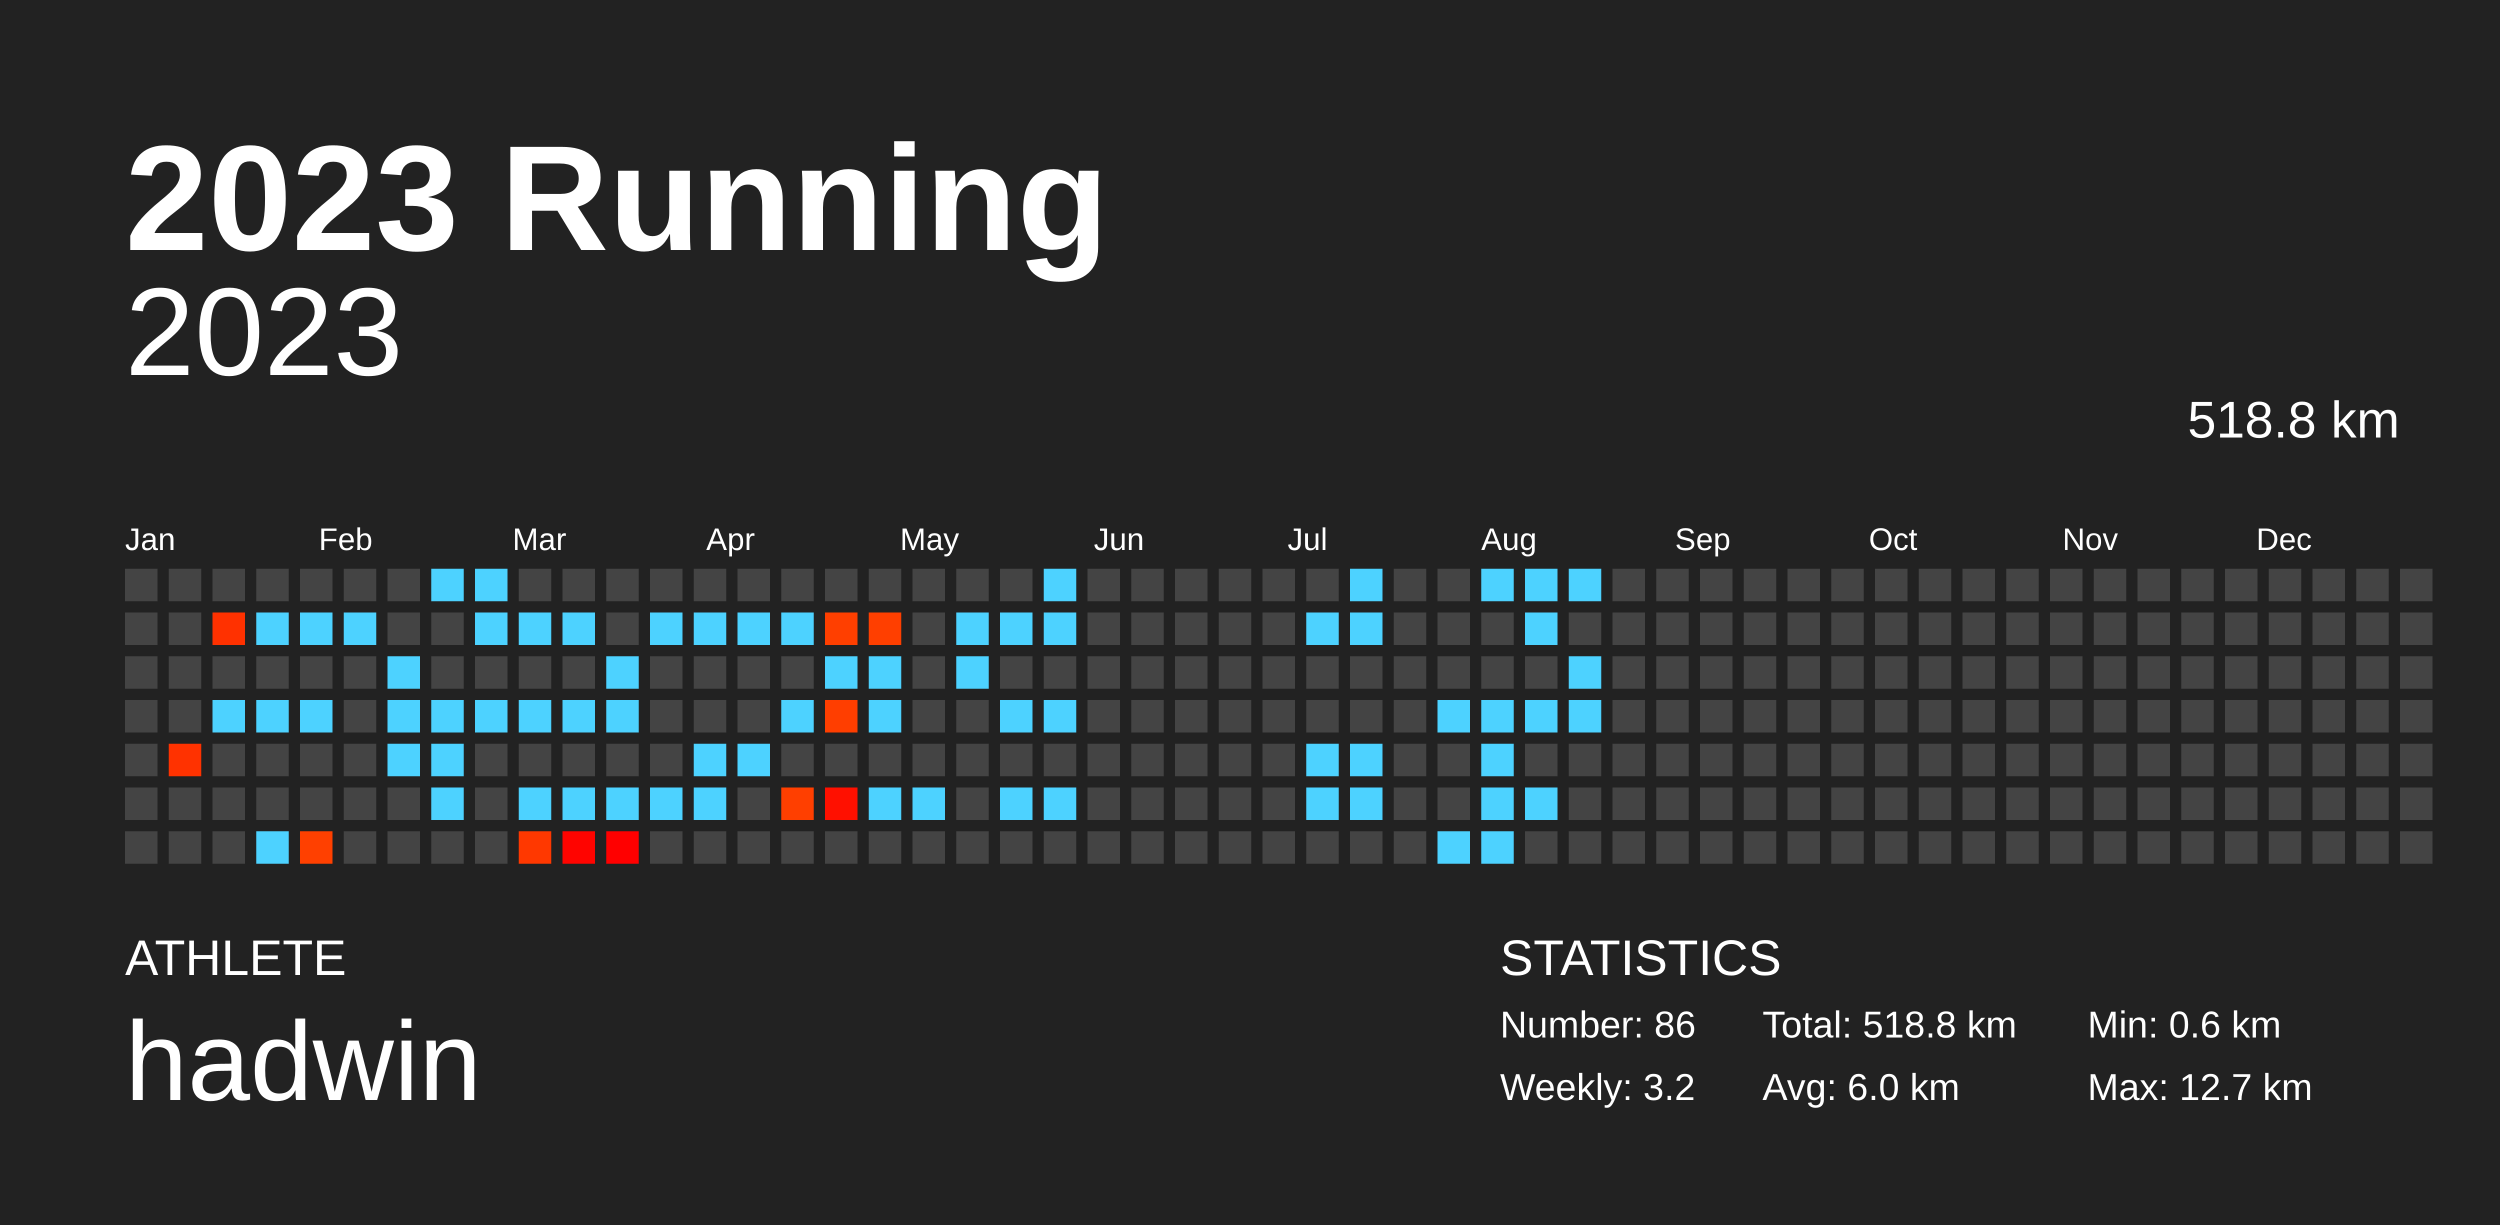
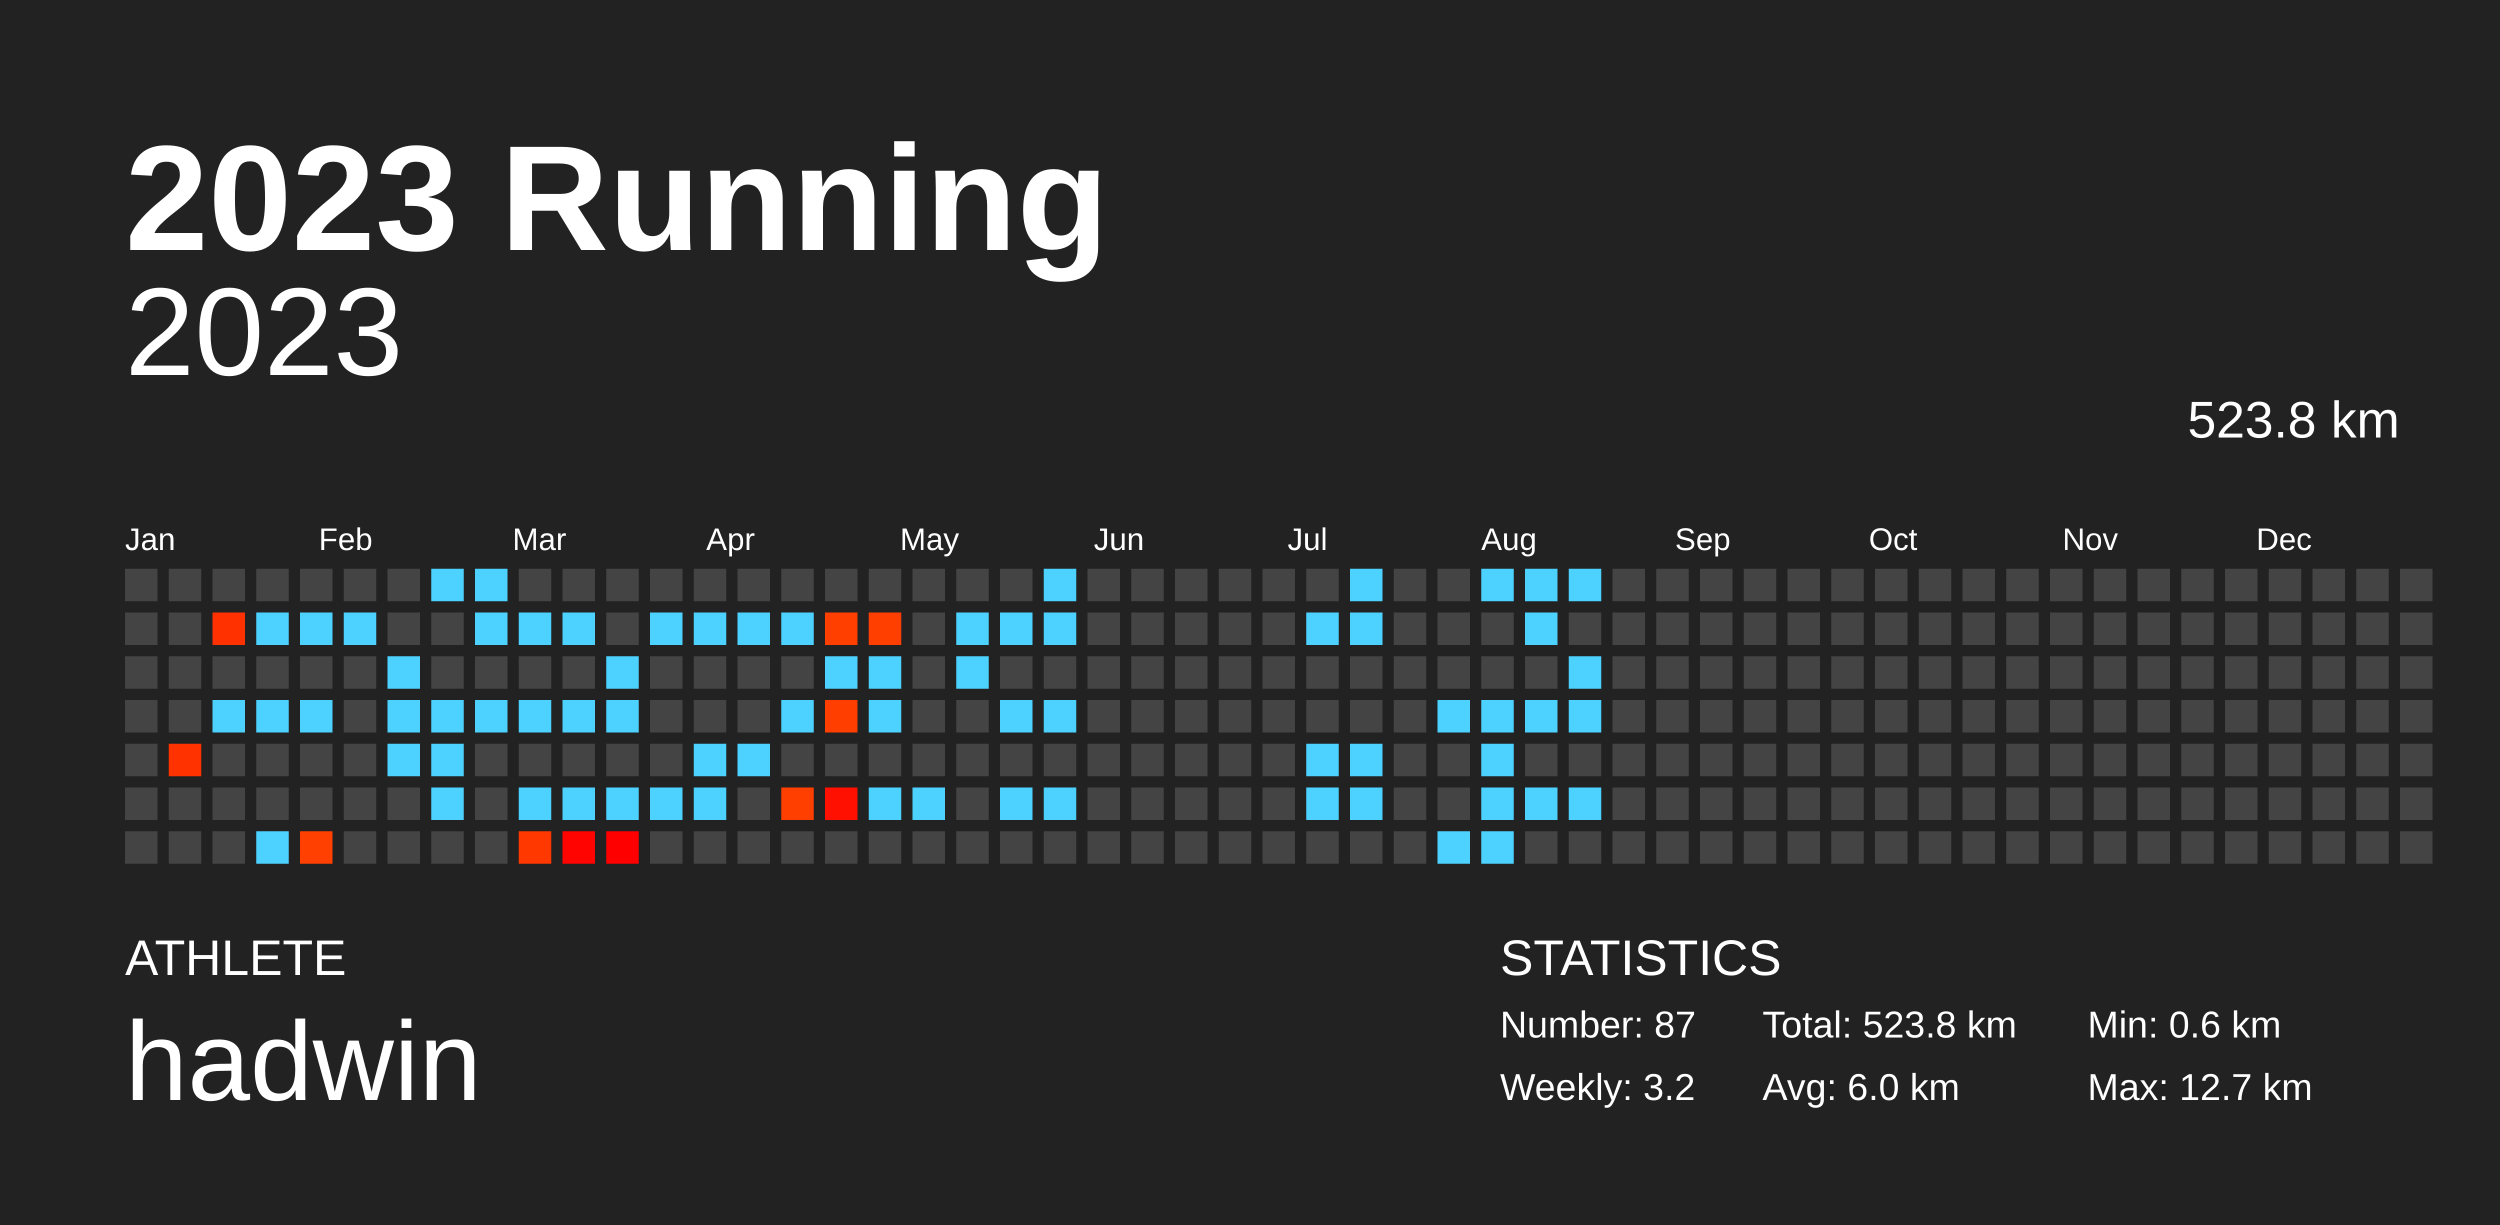
<svg xmlns="http://www.w3.org/2000/svg" baseProfile="full" height="98mm" version="1.1" viewBox="0,0,200,98" width="200mm">
  <defs />
  <rect fill="#222222" height="98" width="200" x="0" y="0" />
  <text fill="#FFFFFF" style="font-size:12px; font-family:Arial; font-weight:bold;" x="10" y="20">2023 Running</text>
  <text fill="#FFFFFF" style="font-size:4px; font-family:Arial" x="10" y="78">ATHLETE</text>
  <text fill="#FFFFFF" style="font-size:9px; font-family:Arial" x="10" y="88">hadwin</text>
  <text fill="#FFFFFF" style="font-size:4px; font-family:Arial" x="120" y="78">STATISTICS</text>
-   <text fill="#FFFFFF" style="font-size:3px; font-family:Arial" x="120" y="83">Number: 86</text>
+   <text fill="#FFFFFF" style="font-size:3px; font-family:Arial" x="120" y="83">Number: 87</text>
  <text fill="#FFFFFF" style="font-size:3px; font-family:Arial" x="120" y="88">Weekly: 3.2</text>
-   <text fill="#FFFFFF" style="font-size:3px; font-family:Arial" x="141" y="83">Total: 518.8 km</text>
+   <text fill="#FFFFFF" style="font-size:3px; font-family:Arial" x="141" y="83">Total: 523.8 km</text>
  <text fill="#FFFFFF" style="font-size:3px; font-family:Arial" x="141" y="88">Avg: 6.0 km</text>
  <text fill="#FFFFFF" style="font-size:3px; font-family:Arial" x="167" y="83">Min: 0.6 km</text>
  <text fill="#FFFFFF" style="font-size:3px; font-family:Arial" x="167" y="88">Max: 12.7 km</text>
  <text alignment-baseline="hanging" fill="#FFFFFF" style="font-size:10.0px; font-family:Arial;" x="10" y="30">2023</text>
-   <text alignment-baseline="hanging" fill="#FFFFFF" style="font-size:4.125px; font-family:Arial;" x="175" y="35">518.8 km</text>
+   <text alignment-baseline="hanging" fill="#FFFFFF" style="font-size:4.125px; font-family:Arial;" x="175" y="35">523.8 km</text>
  <text fill="#FFFFFF" style="font-size:2.5px; font-family:Arial" x="10.0" y="44">Jan</text>
  <text fill="#FFFFFF" style="font-size:2.5px; font-family:Arial" x="25.5" y="44">Feb</text>
  <text fill="#FFFFFF" style="font-size:2.5px; font-family:Arial" x="41.0" y="44">Mar</text>
  <text fill="#FFFFFF" style="font-size:2.5px; font-family:Arial" x="56.5" y="44">Apr</text>
  <text fill="#FFFFFF" style="font-size:2.5px; font-family:Arial" x="72.0" y="44">May</text>
  <text fill="#FFFFFF" style="font-size:2.5px; font-family:Arial" x="87.5" y="44">Jun</text>
  <text fill="#FFFFFF" style="font-size:2.5px; font-family:Arial" x="103.0" y="44">Jul</text>
  <text fill="#FFFFFF" style="font-size:2.5px; font-family:Arial" x="118.5" y="44">Aug</text>
  <text fill="#FFFFFF" style="font-size:2.5px; font-family:Arial" x="134.0" y="44">Sep</text>
  <text fill="#FFFFFF" style="font-size:2.5px; font-family:Arial" x="149.5" y="44">Oct</text>
  <text fill="#FFFFFF" style="font-size:2.5px; font-family:Arial" x="165.0" y="44">Nov</text>
  <text fill="#FFFFFF" style="font-size:2.5px; font-family:Arial" x="180.5" y="44">Dec</text>
  <rect fill="#444444" height="2.6" width="2.6" x="10.0" y="45.5" />
  <rect fill="#444444" height="2.6" width="2.6" x="10.0" y="49.0" />
  <rect fill="#444444" height="2.6" width="2.6" x="10.0" y="52.5" />
  <rect fill="#444444" height="2.6" width="2.6" x="10.0" y="56.0" />
  <rect fill="#444444" height="2.6" width="2.6" x="10.0" y="59.5" />
  <rect fill="#444444" height="2.6" width="2.6" x="10.0" y="63.0" />
  <rect fill="#444444" height="2.6" width="2.6" x="10.0" y="66.5" />
  <rect fill="#444444" height="2.6" width="2.6" x="13.5" y="45.5" />
  <rect fill="#444444" height="2.6" width="2.6" x="13.5" y="49.0" />
  <rect fill="#444444" height="2.6" width="2.6" x="13.5" y="52.5" />
  <rect fill="#444444" height="2.6" width="2.6" x="13.5" y="56.0" />
  <rect fill="#ff3200" height="2.6" width="2.6" x="13.5" y="59.5" />
  <rect fill="#444444" height="2.6" width="2.6" x="13.5" y="63.0" />
  <rect fill="#444444" height="2.6" width="2.6" x="13.5" y="66.5" />
  <rect fill="#444444" height="2.6" width="2.6" x="17.0" y="45.5" />
  <rect fill="#ff3100" height="2.6" width="2.6" x="17.0" y="49.0" />
  <rect fill="#444444" height="2.6" width="2.6" x="17.0" y="52.5" />
  <rect fill="#4dd2ff" height="2.6" width="2.6" x="17.0" y="56.0" />
  <rect fill="#444444" height="2.6" width="2.6" x="17.0" y="59.5" />
  <rect fill="#444444" height="2.6" width="2.6" x="17.0" y="63.0" />
  <rect fill="#444444" height="2.6" width="2.6" x="17.0" y="66.5" />
  <rect fill="#444444" height="2.6" width="2.6" x="20.5" y="45.5" />
  <rect fill="#4dd2ff" height="2.6" width="2.6" x="20.5" y="49.0" />
  <rect fill="#444444" height="2.6" width="2.6" x="20.5" y="52.5" />
  <rect fill="#4dd2ff" height="2.6" width="2.6" x="20.5" y="56.0" />
  <rect fill="#444444" height="2.6" width="2.6" x="20.5" y="59.5" />
  <rect fill="#444444" height="2.6" width="2.6" x="20.5" y="63.0" />
  <rect fill="#4dd2ff" height="2.6" width="2.6" x="20.5" y="66.5" />
  <rect fill="#444444" height="2.6" width="2.6" x="24.0" y="45.5" />
  <rect fill="#4dd2ff" height="2.6" width="2.6" x="24.0" y="49.0" />
  <rect fill="#444444" height="2.6" width="2.6" x="24.0" y="52.5" />
  <rect fill="#4dd2ff" height="2.6" width="2.6" x="24.0" y="56.0" />
  <rect fill="#444444" height="2.6" width="2.6" x="24.0" y="59.5" />
  <rect fill="#444444" height="2.6" width="2.6" x="24.0" y="63.0" />
  <rect fill="#ff4000" height="2.6" width="2.6" x="24.0" y="66.5" />
  <rect fill="#444444" height="2.6" width="2.6" x="27.5" y="45.5" />
  <rect fill="#4dd2ff" height="2.6" width="2.6" x="27.5" y="49.0" />
  <rect fill="#444444" height="2.6" width="2.6" x="27.5" y="52.5" />
  <rect fill="#444444" height="2.6" width="2.6" x="27.5" y="56.0" />
  <rect fill="#444444" height="2.6" width="2.6" x="27.5" y="59.5" />
  <rect fill="#444444" height="2.6" width="2.6" x="27.5" y="63.0" />
  <rect fill="#444444" height="2.6" width="2.6" x="27.5" y="66.5" />
  <rect fill="#444444" height="2.6" width="2.6" x="31.0" y="45.5" />
  <rect fill="#444444" height="2.6" width="2.6" x="31.0" y="49.0" />
  <rect fill="#4dd2ff" height="2.6" width="2.6" x="31.0" y="52.5" />
  <rect fill="#4dd2ff" height="2.6" width="2.6" x="31.0" y="56.0" />
  <rect fill="#4dd2ff" height="2.6" width="2.6" x="31.0" y="59.5" />
  <rect fill="#444444" height="2.6" width="2.6" x="31.0" y="63.0" />
  <rect fill="#444444" height="2.6" width="2.6" x="31.0" y="66.5" />
  <rect fill="#4dd2ff" height="2.6" width="2.6" x="34.5" y="45.5" />
  <rect fill="#444444" height="2.6" width="2.6" x="34.5" y="49.0" />
  <rect fill="#444444" height="2.6" width="2.6" x="34.5" y="52.5" />
  <rect fill="#4dd2ff" height="2.6" width="2.6" x="34.5" y="56.0" />
  <rect fill="#4dd2ff" height="2.6" width="2.6" x="34.5" y="59.5" />
  <rect fill="#4dd2ff" height="2.6" width="2.6" x="34.5" y="63.0" />
  <rect fill="#444444" height="2.6" width="2.6" x="34.5" y="66.5" />
  <rect fill="#4dd2ff" height="2.6" width="2.6" x="38.0" y="45.5" />
  <rect fill="#4dd2ff" height="2.6" width="2.6" x="38.0" y="49.0" />
  <rect fill="#444444" height="2.6" width="2.6" x="38.0" y="52.5" />
  <rect fill="#4dd2ff" height="2.6" width="2.6" x="38.0" y="56.0" />
  <rect fill="#444444" height="2.6" width="2.6" x="38.0" y="59.5" />
  <rect fill="#444444" height="2.6" width="2.6" x="38.0" y="63.0" />
  <rect fill="#444444" height="2.6" width="2.6" x="38.0" y="66.5" />
  <rect fill="#444444" height="2.6" width="2.6" x="41.5" y="45.5" />
  <rect fill="#4dd2ff" height="2.6" width="2.6" x="41.5" y="49.0" />
  <rect fill="#444444" height="2.6" width="2.6" x="41.5" y="52.5" />
  <rect fill="#4dd2ff" height="2.6" width="2.6" x="41.5" y="56.0" />
  <rect fill="#444444" height="2.6" width="2.6" x="41.5" y="59.5" />
  <rect fill="#4dd2ff" height="2.6" width="2.6" x="41.5" y="63.0" />
  <rect fill="#ff3800" height="2.6" width="2.6" x="41.5" y="66.5" />
  <rect fill="#444444" height="2.6" width="2.6" x="45.0" y="45.5" />
  <rect fill="#4dd2ff" height="2.6" width="2.6" x="45.0" y="49.0" />
  <rect fill="#444444" height="2.6" width="2.6" x="45.0" y="52.5" />
  <rect fill="#4dd2ff" height="2.6" width="2.6" x="45.0" y="56.0" />
  <rect fill="#444444" height="2.6" width="2.6" x="45.0" y="59.5" />
  <rect fill="#4dd2ff" height="2.6" width="2.6" x="45.0" y="63.0" />
  <rect fill="#ff0400" height="2.6" width="2.6" x="45.0" y="66.5" />
  <rect fill="#444444" height="2.6" width="2.6" x="48.5" y="45.5" />
  <rect fill="#444444" height="2.6" width="2.6" x="48.5" y="49.0" />
  <rect fill="#4dd2ff" height="2.6" width="2.6" x="48.5" y="52.5" />
  <rect fill="#4dd2ff" height="2.6" width="2.6" x="48.5" y="56.0" />
  <rect fill="#444444" height="2.6" width="2.6" x="48.5" y="59.5" />
  <rect fill="#4dd2ff" height="2.6" width="2.6" x="48.5" y="63.0" />
  <rect fill="#ff0000" height="2.6" width="2.6" x="48.5" y="66.5" />
  <rect fill="#444444" height="2.6" width="2.6" x="52.0" y="45.5" />
  <rect fill="#4dd2ff" height="2.6" width="2.6" x="52.0" y="49.0" />
  <rect fill="#444444" height="2.6" width="2.6" x="52.0" y="52.5" />
  <rect fill="#444444" height="2.6" width="2.6" x="52.0" y="56.0" />
  <rect fill="#444444" height="2.6" width="2.6" x="52.0" y="59.5" />
  <rect fill="#4dd2ff" height="2.6" width="2.6" x="52.0" y="63.0" />
  <rect fill="#444444" height="2.6" width="2.6" x="52.0" y="66.5" />
  <rect fill="#444444" height="2.6" width="2.6" x="55.5" y="45.5" />
  <rect fill="#4dd2ff" height="2.6" width="2.6" x="55.5" y="49.0" />
  <rect fill="#444444" height="2.6" width="2.6" x="55.5" y="52.5" />
  <rect fill="#444444" height="2.6" width="2.6" x="55.5" y="56.0" />
  <rect fill="#4dd2ff" height="2.6" width="2.6" x="55.5" y="59.5" />
  <rect fill="#4dd2ff" height="2.6" width="2.6" x="55.5" y="63.0" />
  <rect fill="#444444" height="2.6" width="2.6" x="55.5" y="66.5" />
  <rect fill="#444444" height="2.6" width="2.6" x="59.0" y="45.5" />
  <rect fill="#4dd2ff" height="2.6" width="2.6" x="59.0" y="49.0" />
  <rect fill="#444444" height="2.6" width="2.6" x="59.0" y="52.5" />
  <rect fill="#444444" height="2.6" width="2.6" x="59.0" y="56.0" />
  <rect fill="#4dd2ff" height="2.6" width="2.6" x="59.0" y="59.5" />
  <rect fill="#444444" height="2.6" width="2.6" x="59.0" y="63.0" />
  <rect fill="#444444" height="2.6" width="2.6" x="59.0" y="66.5" />
  <rect fill="#444444" height="2.6" width="2.6" x="62.5" y="45.5" />
  <rect fill="#4dd2ff" height="2.6" width="2.6" x="62.5" y="49.0" />
  <rect fill="#444444" height="2.6" width="2.6" x="62.5" y="52.5" />
  <rect fill="#4dd2ff" height="2.6" width="2.6" x="62.5" y="56.0" />
  <rect fill="#444444" height="2.6" width="2.6" x="62.5" y="59.5" />
  <rect fill="#ff3f00" height="2.6" width="2.6" x="62.5" y="63.0" />
  <rect fill="#444444" height="2.6" width="2.6" x="62.5" y="66.5" />
  <rect fill="#444444" height="2.6" width="2.6" x="66.0" y="45.5" />
  <rect fill="#ff3f00" height="2.6" width="2.6" x="66.0" y="49.0" />
  <rect fill="#4dd2ff" height="2.6" width="2.6" x="66.0" y="52.5" />
  <rect fill="#ff3e00" height="2.6" width="2.6" x="66.0" y="56.0" />
  <rect fill="#444444" height="2.6" width="2.6" x="66.0" y="59.5" />
  <rect fill="#ff1000" height="2.6" width="2.6" x="66.0" y="63.0" />
  <rect fill="#444444" height="2.6" width="2.6" x="66.0" y="66.5" />
  <rect fill="#444444" height="2.6" width="2.6" x="69.5" y="45.5" />
  <rect fill="#ff3f00" height="2.6" width="2.6" x="69.5" y="49.0" />
  <rect fill="#4dd2ff" height="2.6" width="2.6" x="69.5" y="52.5" />
  <rect fill="#4dd2ff" height="2.6" width="2.6" x="69.5" y="56.0" />
  <rect fill="#444444" height="2.6" width="2.6" x="69.5" y="59.5" />
  <rect fill="#4dd2ff" height="2.6" width="2.6" x="69.5" y="63.0" />
  <rect fill="#444444" height="2.6" width="2.6" x="69.5" y="66.5" />
  <rect fill="#444444" height="2.6" width="2.6" x="73.0" y="45.5" />
  <rect fill="#444444" height="2.6" width="2.6" x="73.0" y="49.0" />
  <rect fill="#444444" height="2.6" width="2.6" x="73.0" y="52.5" />
  <rect fill="#444444" height="2.6" width="2.6" x="73.0" y="56.0" />
  <rect fill="#444444" height="2.6" width="2.6" x="73.0" y="59.5" />
  <rect fill="#4dd2ff" height="2.6" width="2.6" x="73.0" y="63.0" />
  <rect fill="#444444" height="2.6" width="2.6" x="73.0" y="66.5" />
  <rect fill="#444444" height="2.6" width="2.6" x="76.5" y="45.5" />
  <rect fill="#4dd2ff" height="2.6" width="2.6" x="76.5" y="49.0" />
  <rect fill="#4dd2ff" height="2.6" width="2.6" x="76.5" y="52.5" />
  <rect fill="#444444" height="2.6" width="2.6" x="76.5" y="56.0" />
  <rect fill="#444444" height="2.6" width="2.6" x="76.5" y="59.5" />
  <rect fill="#444444" height="2.6" width="2.6" x="76.5" y="63.0" />
  <rect fill="#444444" height="2.6" width="2.6" x="76.5" y="66.5" />
  <rect fill="#444444" height="2.6" width="2.6" x="80.0" y="45.5" />
  <rect fill="#4dd2ff" height="2.6" width="2.6" x="80.0" y="49.0" />
  <rect fill="#444444" height="2.6" width="2.6" x="80.0" y="52.5" />
  <rect fill="#4dd2ff" height="2.6" width="2.6" x="80.0" y="56.0" />
  <rect fill="#444444" height="2.6" width="2.6" x="80.0" y="59.5" />
  <rect fill="#4dd2ff" height="2.6" width="2.6" x="80.0" y="63.0" />
  <rect fill="#444444" height="2.6" width="2.6" x="80.0" y="66.5" />
  <rect fill="#4dd2ff" height="2.6" width="2.6" x="83.5" y="45.5" />
  <rect fill="#4dd2ff" height="2.6" width="2.6" x="83.5" y="49.0" />
  <rect fill="#444444" height="2.6" width="2.6" x="83.5" y="52.5" />
  <rect fill="#4dd2ff" height="2.6" width="2.6" x="83.5" y="56.0" />
  <rect fill="#444444" height="2.6" width="2.6" x="83.5" y="59.5" />
  <rect fill="#4dd2ff" height="2.6" width="2.6" x="83.5" y="63.0" />
  <rect fill="#444444" height="2.6" width="2.6" x="83.5" y="66.5" />
  <rect fill="#444444" height="2.6" width="2.6" x="87.0" y="45.5" />
  <rect fill="#444444" height="2.6" width="2.6" x="87.0" y="49.0" />
  <rect fill="#444444" height="2.6" width="2.6" x="87.0" y="52.5" />
  <rect fill="#444444" height="2.6" width="2.6" x="87.0" y="56.0" />
  <rect fill="#444444" height="2.6" width="2.6" x="87.0" y="59.5" />
  <rect fill="#444444" height="2.6" width="2.6" x="87.0" y="63.0" />
  <rect fill="#444444" height="2.6" width="2.6" x="87.0" y="66.5" />
  <rect fill="#444444" height="2.6" width="2.6" x="90.5" y="45.5" />
  <rect fill="#444444" height="2.6" width="2.6" x="90.5" y="49.0" />
  <rect fill="#444444" height="2.6" width="2.6" x="90.5" y="52.5" />
  <rect fill="#444444" height="2.6" width="2.6" x="90.5" y="56.0" />
  <rect fill="#444444" height="2.6" width="2.6" x="90.5" y="59.5" />
  <rect fill="#444444" height="2.6" width="2.6" x="90.5" y="63.0" />
  <rect fill="#444444" height="2.6" width="2.6" x="90.5" y="66.5" />
  <rect fill="#444444" height="2.6" width="2.6" x="94.0" y="45.5" />
  <rect fill="#444444" height="2.6" width="2.6" x="94.0" y="49.0" />
  <rect fill="#444444" height="2.6" width="2.6" x="94.0" y="52.5" />
  <rect fill="#444444" height="2.6" width="2.6" x="94.0" y="56.0" />
  <rect fill="#444444" height="2.6" width="2.6" x="94.0" y="59.5" />
  <rect fill="#444444" height="2.6" width="2.6" x="94.0" y="63.0" />
  <rect fill="#444444" height="2.6" width="2.6" x="94.0" y="66.5" />
  <rect fill="#444444" height="2.6" width="2.6" x="97.5" y="45.5" />
  <rect fill="#444444" height="2.6" width="2.6" x="97.5" y="49.0" />
  <rect fill="#444444" height="2.6" width="2.6" x="97.5" y="52.5" />
  <rect fill="#444444" height="2.6" width="2.6" x="97.5" y="56.0" />
  <rect fill="#444444" height="2.6" width="2.6" x="97.5" y="59.5" />
  <rect fill="#444444" height="2.6" width="2.6" x="97.5" y="63.0" />
  <rect fill="#444444" height="2.6" width="2.6" x="97.5" y="66.5" />
  <rect fill="#444444" height="2.6" width="2.6" x="101.0" y="45.5" />
  <rect fill="#444444" height="2.6" width="2.6" x="101.0" y="49.0" />
  <rect fill="#444444" height="2.6" width="2.6" x="101.0" y="52.5" />
  <rect fill="#444444" height="2.6" width="2.6" x="101.0" y="56.0" />
  <rect fill="#444444" height="2.6" width="2.6" x="101.0" y="59.5" />
  <rect fill="#444444" height="2.6" width="2.6" x="101.0" y="63.0" />
  <rect fill="#444444" height="2.6" width="2.6" x="101.0" y="66.5" />
  <rect fill="#444444" height="2.6" width="2.6" x="104.5" y="45.5" />
  <rect fill="#4dd2ff" height="2.6" width="2.6" x="104.5" y="49.0" />
  <rect fill="#444444" height="2.6" width="2.6" x="104.5" y="52.5" />
  <rect fill="#444444" height="2.6" width="2.6" x="104.5" y="56.0" />
  <rect fill="#4dd2ff" height="2.6" width="2.6" x="104.5" y="59.5" />
  <rect fill="#4dd2ff" height="2.6" width="2.6" x="104.5" y="63.0" />
  <rect fill="#444444" height="2.6" width="2.6" x="104.5" y="66.5" />
  <rect fill="#4dd2ff" height="2.6" width="2.6" x="108.0" y="45.5" />
  <rect fill="#4dd2ff" height="2.6" width="2.6" x="108.0" y="49.0" />
  <rect fill="#444444" height="2.6" width="2.6" x="108.0" y="52.5" />
  <rect fill="#444444" height="2.6" width="2.6" x="108.0" y="56.0" />
  <rect fill="#4dd2ff" height="2.6" width="2.6" x="108.0" y="59.5" />
  <rect fill="#4dd2ff" height="2.6" width="2.6" x="108.0" y="63.0" />
  <rect fill="#444444" height="2.6" width="2.6" x="108.0" y="66.5" />
  <rect fill="#444444" height="2.6" width="2.6" x="111.5" y="45.5" />
  <rect fill="#444444" height="2.6" width="2.6" x="111.5" y="49.0" />
  <rect fill="#444444" height="2.6" width="2.6" x="111.5" y="52.5" />
  <rect fill="#444444" height="2.6" width="2.6" x="111.5" y="56.0" />
  <rect fill="#444444" height="2.6" width="2.6" x="111.5" y="59.5" />
  <rect fill="#444444" height="2.6" width="2.6" x="111.5" y="63.0" />
  <rect fill="#444444" height="2.6" width="2.6" x="111.5" y="66.5" />
  <rect fill="#444444" height="2.6" width="2.6" x="115.0" y="45.5" />
  <rect fill="#444444" height="2.6" width="2.6" x="115.0" y="49.0" />
  <rect fill="#444444" height="2.6" width="2.6" x="115.0" y="52.5" />
  <rect fill="#4dd2ff" height="2.6" width="2.6" x="115.0" y="56.0" />
  <rect fill="#444444" height="2.6" width="2.6" x="115.0" y="59.5" />
  <rect fill="#444444" height="2.6" width="2.6" x="115.0" y="63.0" />
  <rect fill="#4dd2ff" height="2.6" width="2.6" x="115.0" y="66.5" />
  <rect fill="#4dd2ff" height="2.6" width="2.6" x="118.5" y="45.5" />
  <rect fill="#444444" height="2.6" width="2.6" x="118.5" y="49.0" />
  <rect fill="#444444" height="2.6" width="2.6" x="118.5" y="52.5" />
  <rect fill="#4dd2ff" height="2.6" width="2.6" x="118.5" y="56.0" />
  <rect fill="#4dd2ff" height="2.6" width="2.6" x="118.5" y="59.5" />
  <rect fill="#4dd2ff" height="2.6" width="2.6" x="118.5" y="63.0" />
  <rect fill="#4dd2ff" height="2.6" width="2.6" x="118.5" y="66.5" />
  <rect fill="#4dd2ff" height="2.6" width="2.6" x="122.0" y="45.5" />
  <rect fill="#4dd2ff" height="2.6" width="2.6" x="122.0" y="49.0" />
  <rect fill="#444444" height="2.6" width="2.6" x="122.0" y="52.5" />
  <rect fill="#4dd2ff" height="2.6" width="2.6" x="122.0" y="56.0" />
  <rect fill="#444444" height="2.6" width="2.6" x="122.0" y="59.5" />
  <rect fill="#4dd2ff" height="2.6" width="2.6" x="122.0" y="63.0" />
  <rect fill="#444444" height="2.6" width="2.6" x="122.0" y="66.5" />
  <rect fill="#4dd2ff" height="2.6" width="2.6" x="125.5" y="45.5" />
  <rect fill="#444444" height="2.6" width="2.6" x="125.5" y="49.0" />
  <rect fill="#4dd2ff" height="2.6" width="2.6" x="125.5" y="52.5" />
  <rect fill="#4dd2ff" height="2.6" width="2.6" x="125.5" y="56.0" />
  <rect fill="#444444" height="2.6" width="2.6" x="125.5" y="59.5" />
-   <rect fill="#444444" height="2.6" width="2.6" x="125.5" y="63.0" />
+   <rect fill="#4dd2ff" height="2.6" width="2.6" x="125.5" y="63.0" />
  <rect fill="#444444" height="2.6" width="2.6" x="125.5" y="66.5" />
  <rect fill="#444444" height="2.6" width="2.6" x="129.0" y="45.5" />
  <rect fill="#444444" height="2.6" width="2.6" x="129.0" y="49.0" />
  <rect fill="#444444" height="2.6" width="2.6" x="129.0" y="52.5" />
  <rect fill="#444444" height="2.6" width="2.6" x="129.0" y="56.0" />
  <rect fill="#444444" height="2.6" width="2.6" x="129.0" y="59.5" />
  <rect fill="#444444" height="2.6" width="2.6" x="129.0" y="63.0" />
  <rect fill="#444444" height="2.6" width="2.6" x="129.0" y="66.5" />
  <rect fill="#444444" height="2.6" width="2.6" x="132.5" y="45.5" />
  <rect fill="#444444" height="2.6" width="2.6" x="132.5" y="49.0" />
  <rect fill="#444444" height="2.6" width="2.6" x="132.5" y="52.5" />
  <rect fill="#444444" height="2.6" width="2.6" x="132.5" y="56.0" />
  <rect fill="#444444" height="2.6" width="2.6" x="132.5" y="59.5" />
  <rect fill="#444444" height="2.6" width="2.6" x="132.5" y="63.0" />
  <rect fill="#444444" height="2.6" width="2.6" x="132.5" y="66.5" />
  <rect fill="#444444" height="2.6" width="2.6" x="136.0" y="45.5" />
  <rect fill="#444444" height="2.6" width="2.6" x="136.0" y="49.0" />
  <rect fill="#444444" height="2.6" width="2.6" x="136.0" y="52.5" />
  <rect fill="#444444" height="2.6" width="2.6" x="136.0" y="56.0" />
  <rect fill="#444444" height="2.6" width="2.6" x="136.0" y="59.5" />
  <rect fill="#444444" height="2.6" width="2.6" x="136.0" y="63.0" />
  <rect fill="#444444" height="2.6" width="2.6" x="136.0" y="66.5" />
  <rect fill="#444444" height="2.6" width="2.6" x="139.5" y="45.5" />
  <rect fill="#444444" height="2.6" width="2.6" x="139.5" y="49.0" />
  <rect fill="#444444" height="2.6" width="2.6" x="139.5" y="52.5" />
  <rect fill="#444444" height="2.6" width="2.6" x="139.5" y="56.0" />
  <rect fill="#444444" height="2.6" width="2.6" x="139.5" y="59.5" />
  <rect fill="#444444" height="2.6" width="2.6" x="139.5" y="63.0" />
  <rect fill="#444444" height="2.6" width="2.6" x="139.5" y="66.5" />
  <rect fill="#444444" height="2.6" width="2.6" x="143.0" y="45.5" />
  <rect fill="#444444" height="2.6" width="2.6" x="143.0" y="49.0" />
  <rect fill="#444444" height="2.6" width="2.6" x="143.0" y="52.5" />
  <rect fill="#444444" height="2.6" width="2.6" x="143.0" y="56.0" />
  <rect fill="#444444" height="2.6" width="2.6" x="143.0" y="59.5" />
  <rect fill="#444444" height="2.6" width="2.6" x="143.0" y="63.0" />
  <rect fill="#444444" height="2.6" width="2.6" x="143.0" y="66.5" />
  <rect fill="#444444" height="2.6" width="2.6" x="146.5" y="45.5" />
  <rect fill="#444444" height="2.6" width="2.6" x="146.5" y="49.0" />
  <rect fill="#444444" height="2.6" width="2.6" x="146.5" y="52.5" />
  <rect fill="#444444" height="2.6" width="2.6" x="146.5" y="56.0" />
  <rect fill="#444444" height="2.6" width="2.6" x="146.5" y="59.5" />
  <rect fill="#444444" height="2.6" width="2.6" x="146.5" y="63.0" />
  <rect fill="#444444" height="2.6" width="2.6" x="146.5" y="66.5" />
  <rect fill="#444444" height="2.6" width="2.6" x="150.0" y="45.5" />
  <rect fill="#444444" height="2.6" width="2.6" x="150.0" y="49.0" />
  <rect fill="#444444" height="2.6" width="2.6" x="150.0" y="52.5" />
  <rect fill="#444444" height="2.6" width="2.6" x="150.0" y="56.0" />
  <rect fill="#444444" height="2.6" width="2.6" x="150.0" y="59.5" />
  <rect fill="#444444" height="2.6" width="2.6" x="150.0" y="63.0" />
  <rect fill="#444444" height="2.6" width="2.6" x="150.0" y="66.5" />
  <rect fill="#444444" height="2.6" width="2.6" x="153.5" y="45.5" />
  <rect fill="#444444" height="2.6" width="2.6" x="153.5" y="49.0" />
  <rect fill="#444444" height="2.6" width="2.6" x="153.5" y="52.5" />
  <rect fill="#444444" height="2.6" width="2.6" x="153.5" y="56.0" />
  <rect fill="#444444" height="2.6" width="2.6" x="153.5" y="59.5" />
  <rect fill="#444444" height="2.6" width="2.6" x="153.5" y="63.0" />
  <rect fill="#444444" height="2.6" width="2.6" x="153.5" y="66.5" />
  <rect fill="#444444" height="2.6" width="2.6" x="157.0" y="45.5" />
  <rect fill="#444444" height="2.6" width="2.6" x="157.0" y="49.0" />
  <rect fill="#444444" height="2.6" width="2.6" x="157.0" y="52.5" />
  <rect fill="#444444" height="2.6" width="2.6" x="157.0" y="56.0" />
  <rect fill="#444444" height="2.6" width="2.6" x="157.0" y="59.5" />
  <rect fill="#444444" height="2.6" width="2.6" x="157.0" y="63.0" />
  <rect fill="#444444" height="2.6" width="2.6" x="157.0" y="66.5" />
  <rect fill="#444444" height="2.6" width="2.6" x="160.5" y="45.5" />
  <rect fill="#444444" height="2.6" width="2.6" x="160.5" y="49.0" />
  <rect fill="#444444" height="2.6" width="2.6" x="160.5" y="52.5" />
  <rect fill="#444444" height="2.6" width="2.6" x="160.5" y="56.0" />
  <rect fill="#444444" height="2.6" width="2.6" x="160.5" y="59.5" />
  <rect fill="#444444" height="2.6" width="2.6" x="160.5" y="63.0" />
  <rect fill="#444444" height="2.6" width="2.6" x="160.5" y="66.5" />
  <rect fill="#444444" height="2.6" width="2.6" x="164.0" y="45.5" />
  <rect fill="#444444" height="2.6" width="2.6" x="164.0" y="49.0" />
  <rect fill="#444444" height="2.6" width="2.6" x="164.0" y="52.5" />
  <rect fill="#444444" height="2.6" width="2.6" x="164.0" y="56.0" />
  <rect fill="#444444" height="2.6" width="2.6" x="164.0" y="59.5" />
  <rect fill="#444444" height="2.6" width="2.6" x="164.0" y="63.0" />
  <rect fill="#444444" height="2.6" width="2.6" x="164.0" y="66.5" />
  <rect fill="#444444" height="2.6" width="2.6" x="167.5" y="45.5" />
  <rect fill="#444444" height="2.6" width="2.6" x="167.5" y="49.0" />
  <rect fill="#444444" height="2.6" width="2.6" x="167.5" y="52.5" />
  <rect fill="#444444" height="2.6" width="2.6" x="167.5" y="56.0" />
  <rect fill="#444444" height="2.6" width="2.6" x="167.5" y="59.5" />
  <rect fill="#444444" height="2.6" width="2.6" x="167.5" y="63.0" />
  <rect fill="#444444" height="2.6" width="2.6" x="167.5" y="66.5" />
  <rect fill="#444444" height="2.6" width="2.6" x="171.0" y="45.5" />
  <rect fill="#444444" height="2.6" width="2.6" x="171.0" y="49.0" />
  <rect fill="#444444" height="2.6" width="2.6" x="171.0" y="52.5" />
  <rect fill="#444444" height="2.6" width="2.6" x="171.0" y="56.0" />
  <rect fill="#444444" height="2.6" width="2.6" x="171.0" y="59.5" />
  <rect fill="#444444" height="2.6" width="2.6" x="171.0" y="63.0" />
  <rect fill="#444444" height="2.6" width="2.6" x="171.0" y="66.5" />
  <rect fill="#444444" height="2.6" width="2.6" x="174.5" y="45.5" />
  <rect fill="#444444" height="2.6" width="2.6" x="174.5" y="49.0" />
  <rect fill="#444444" height="2.6" width="2.6" x="174.5" y="52.5" />
  <rect fill="#444444" height="2.6" width="2.6" x="174.5" y="56.0" />
  <rect fill="#444444" height="2.6" width="2.6" x="174.5" y="59.5" />
  <rect fill="#444444" height="2.6" width="2.6" x="174.5" y="63.0" />
  <rect fill="#444444" height="2.6" width="2.6" x="174.5" y="66.5" />
  <rect fill="#444444" height="2.6" width="2.6" x="178.0" y="45.5" />
  <rect fill="#444444" height="2.6" width="2.6" x="178.0" y="49.0" />
  <rect fill="#444444" height="2.6" width="2.6" x="178.0" y="52.5" />
  <rect fill="#444444" height="2.6" width="2.6" x="178.0" y="56.0" />
  <rect fill="#444444" height="2.6" width="2.6" x="178.0" y="59.5" />
  <rect fill="#444444" height="2.6" width="2.6" x="178.0" y="63.0" />
  <rect fill="#444444" height="2.6" width="2.6" x="178.0" y="66.5" />
  <rect fill="#444444" height="2.6" width="2.6" x="181.5" y="45.5" />
  <rect fill="#444444" height="2.6" width="2.6" x="181.5" y="49.0" />
  <rect fill="#444444" height="2.6" width="2.6" x="181.5" y="52.5" />
  <rect fill="#444444" height="2.6" width="2.6" x="181.5" y="56.0" />
  <rect fill="#444444" height="2.6" width="2.6" x="181.5" y="59.5" />
  <rect fill="#444444" height="2.6" width="2.6" x="181.5" y="63.0" />
  <rect fill="#444444" height="2.6" width="2.6" x="181.5" y="66.5" />
  <rect fill="#444444" height="2.6" width="2.6" x="185.0" y="45.5" />
  <rect fill="#444444" height="2.6" width="2.6" x="185.0" y="49.0" />
  <rect fill="#444444" height="2.6" width="2.6" x="185.0" y="52.5" />
  <rect fill="#444444" height="2.6" width="2.6" x="185.0" y="56.0" />
  <rect fill="#444444" height="2.6" width="2.6" x="185.0" y="59.5" />
  <rect fill="#444444" height="2.6" width="2.6" x="185.0" y="63.0" />
  <rect fill="#444444" height="2.6" width="2.6" x="185.0" y="66.5" />
  <rect fill="#444444" height="2.6" width="2.6" x="188.5" y="45.5" />
  <rect fill="#444444" height="2.6" width="2.6" x="188.5" y="49.0" />
  <rect fill="#444444" height="2.6" width="2.6" x="188.5" y="52.5" />
  <rect fill="#444444" height="2.6" width="2.6" x="188.5" y="56.0" />
  <rect fill="#444444" height="2.6" width="2.6" x="188.5" y="59.5" />
  <rect fill="#444444" height="2.6" width="2.6" x="188.5" y="63.0" />
  <rect fill="#444444" height="2.6" width="2.6" x="188.5" y="66.5" />
  <rect fill="#444444" height="2.6" width="2.6" x="192.0" y="45.5" />
  <rect fill="#444444" height="2.6" width="2.6" x="192.0" y="49.0" />
  <rect fill="#444444" height="2.6" width="2.6" x="192.0" y="52.5" />
  <rect fill="#444444" height="2.6" width="2.6" x="192.0" y="56.0" />
  <rect fill="#444444" height="2.6" width="2.6" x="192.0" y="59.5" />
  <rect fill="#444444" height="2.6" width="2.6" x="192.0" y="63.0" />
  <rect fill="#444444" height="2.6" width="2.6" x="192.0" y="66.5" />
</svg>
